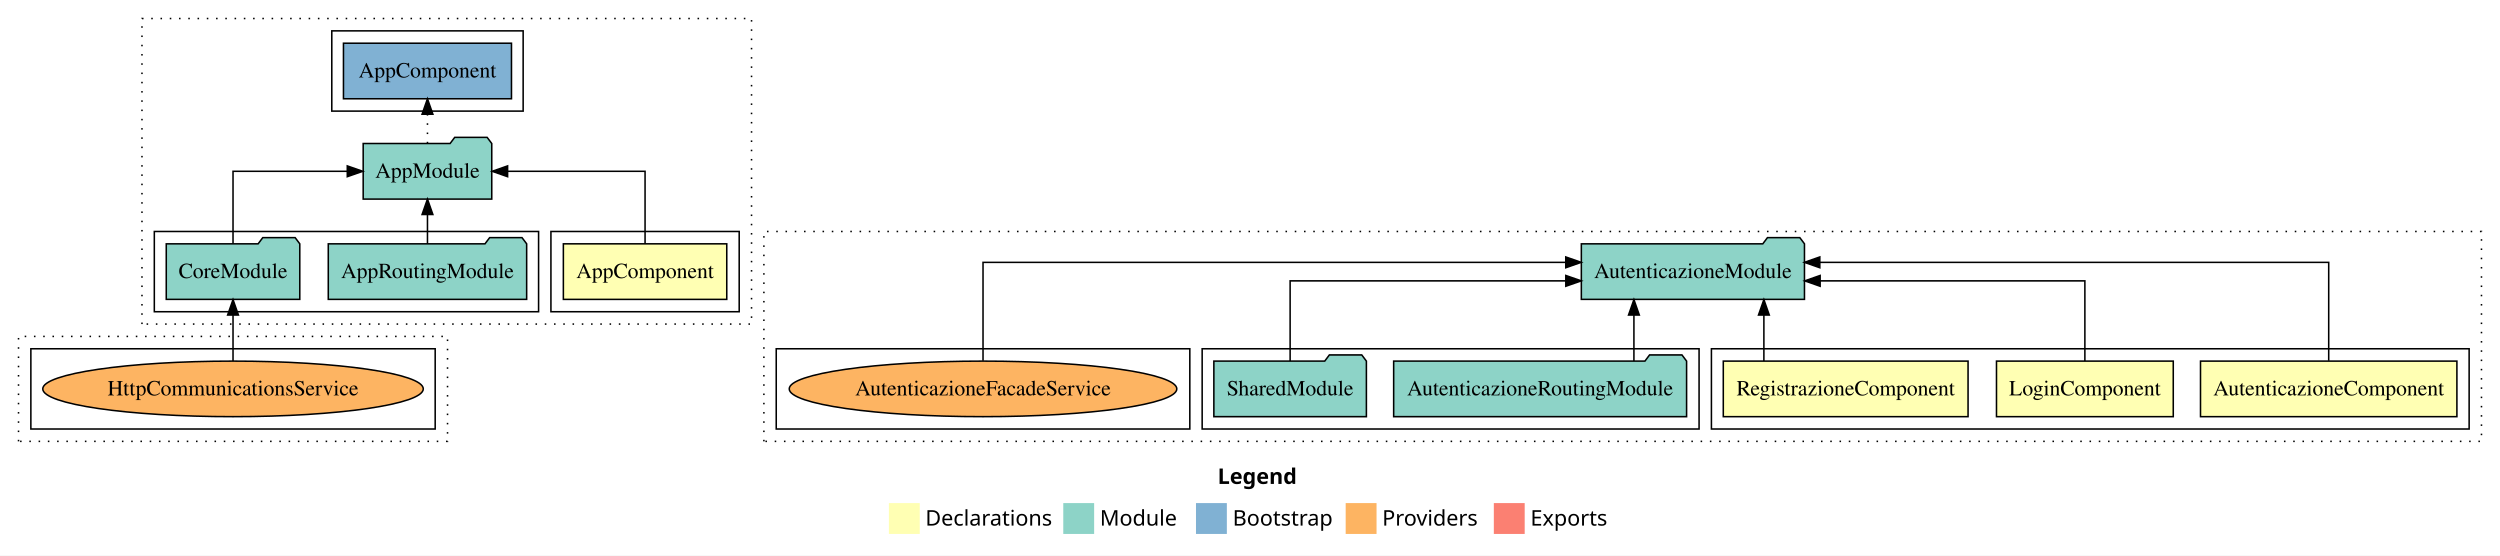
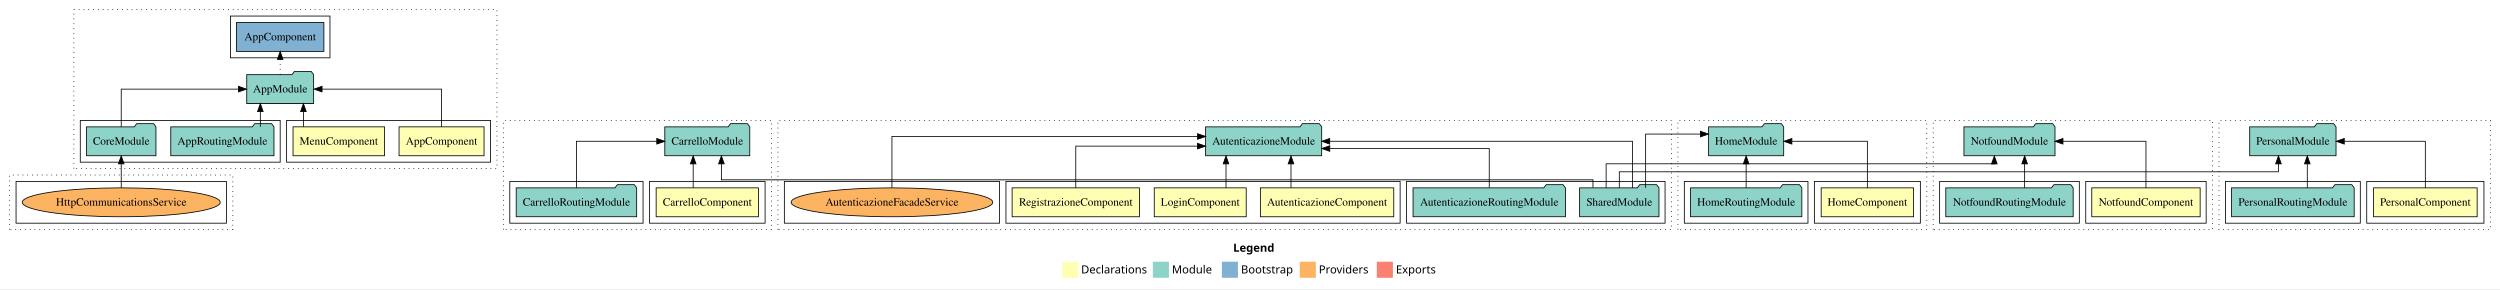
- <svg xmlns="http://www.w3.org/2000/svg" width="1620pt" height="360pt" viewBox="0.00 0.00 1620.00 360.00">
+ <svg xmlns="http://www.w3.org/2000/svg" width="3114pt" height="360pt" viewBox="0.00 0.00 3114.00 360.00">
  <g id="graph0" class="graph" transform="scale(1 1) rotate(0) translate(4 356)">
-     <polygon fill="#ffffff" stroke="transparent" points="-4,4 -4,-356 1616,-356 1616,4 -4,4" />
-     <text text-anchor="start" x="785.009" y="-42.4" font-family="sans-serif" font-weight="bold" font-size="14.00" fill="#000000">Legend</text>
-     <polygon fill="#ffffb3" stroke="transparent" points="572,-10 572,-30 592,-30 592,-10 572,-10" />
-     <text text-anchor="start" x="595.629" y="-15.4" font-family="sans-serif" font-size="14.00" fill="#000000">  Declarations</text>
-     <polygon fill="#8dd3c7" stroke="transparent" points="685,-10 685,-30 705,-30 705,-10 685,-10" />
-     <text text-anchor="start" x="708.725" y="-15.4" font-family="sans-serif" font-size="14.00" fill="#000000">  Module</text>
-     <polygon fill="#80b1d3" stroke="transparent" points="771,-10 771,-30 791,-30 791,-10 771,-10" />
-     <text text-anchor="start" x="794.781" y="-15.4" font-family="sans-serif" font-size="14.00" fill="#000000">  Bootstrap</text>
-     <polygon fill="#fdb462" stroke="transparent" points="868,-10 868,-30 888,-30 888,-10 868,-10" />
-     <text text-anchor="start" x="891.673" y="-15.4" font-family="sans-serif" font-size="14.00" fill="#000000">  Providers</text>
-     <polygon fill="#fb8072" stroke="transparent" points="964,-10 964,-30 984,-30 984,-10 964,-10" />
-     <text text-anchor="start" x="987.726" y="-15.4" font-family="sans-serif" font-size="14.00" fill="#000000">  Exports</text>
+     <polygon fill="#ffffff" stroke="transparent" points="-4,4 -4,-356 3110,-356 3110,4 -4,4" />
+     <text text-anchor="start" x="1532.009" y="-42.4" font-family="sans-serif" font-weight="bold" font-size="14.00" fill="#000000">Legend</text>
+     <polygon fill="#ffffb3" stroke="transparent" points="1319,-10 1319,-30 1339,-30 1339,-10 1319,-10" />
+     <text text-anchor="start" x="1342.629" y="-15.4" font-family="sans-serif" font-size="14.00" fill="#000000">  Declarations</text>
+     <polygon fill="#8dd3c7" stroke="transparent" points="1432,-10 1432,-30 1452,-30 1452,-10 1432,-10" />
+     <text text-anchor="start" x="1455.725" y="-15.4" font-family="sans-serif" font-size="14.00" fill="#000000">  Module</text>
+     <polygon fill="#80b1d3" stroke="transparent" points="1518,-10 1518,-30 1538,-30 1538,-10 1518,-10" />
+     <text text-anchor="start" x="1541.781" y="-15.4" font-family="sans-serif" font-size="14.00" fill="#000000">  Bootstrap</text>
+     <polygon fill="#fdb462" stroke="transparent" points="1615,-10 1615,-30 1635,-30 1635,-10 1615,-10" />
+     <text text-anchor="start" x="1638.673" y="-15.4" font-family="sans-serif" font-size="14.00" fill="#000000">  Providers</text>
+     <polygon fill="#fb8072" stroke="transparent" points="1711,-10 1711,-30 1731,-30 1731,-10 1711,-10" />
+     <text text-anchor="start" x="1734.726" y="-15.4" font-family="sans-serif" font-size="14.00" fill="#000000">  Exports</text>
    <g id="clust1" class="cluster">
-       <polygon fill="none" stroke="#000000" stroke-dasharray="1,5" points="88,-146 88,-344 483,-344 483,-146 88,-146" />
+       <polygon fill="none" stroke="#000000" stroke-dasharray="1,5" points="88,-146 88,-344 615,-344 615,-146 88,-146" />
    </g>
    <g id="clust2" class="cluster">
-       <polygon fill="none" stroke="#000000" points="353,-154 353,-206 475,-206 475,-154 353,-154" />
-     </g>
-     <g id="clust4" class="cluster">
+       <polygon fill="none" stroke="#000000" points="353,-154 353,-206 607,-206 607,-154 353,-154" />
+     </g>
+     <g id="clust5" class="cluster">
      <polygon fill="none" stroke="#000000" points="96,-154 96,-206 345,-206 345,-154 96,-154" />
    </g>
-     <g id="clust6" class="cluster">
-       <polygon fill="none" stroke="#000000" points="211,-284 211,-336 335,-336 335,-284 211,-284" />
-     </g>
-     <g id="clust14" class="cluster">
-       <polygon fill="none" stroke="#000000" stroke-dasharray="1,5" points="491,-70 491,-206 1604,-206 1604,-70 491,-70" />
+     <g id="clust7" class="cluster">
+       <polygon fill="none" stroke="#000000" points="283,-284 283,-336 407,-336 407,-284 283,-284" />
    </g>
    <g id="clust15" class="cluster">
-       <polygon fill="none" stroke="#000000" points="1105,-78 1105,-130 1596,-130 1596,-78 1105,-78" />
-     </g>
-     <g id="clust19" class="cluster">
-       <polygon fill="none" stroke="#000000" points="775,-78 775,-130 1097,-130 1097,-78 775,-78" />
-     </g>
-     <g id="clust22" class="cluster">
-       <polygon fill="none" stroke="#000000" points="499,-78 499,-130 767,-130 767,-78 499,-78" />
-     </g>
-     <g id="clust29" class="cluster">
+       <polygon fill="none" stroke="#000000" stroke-dasharray="1,5" points="965,-70 965,-206 2078,-206 2078,-70 965,-70" />
+     </g>
+     <g id="clust16" class="cluster">
+       <polygon fill="none" stroke="#000000" points="1249,-78 1249,-130 1740,-130 1740,-78 1249,-78" />
+     </g>
+     <g id="clust20" class="cluster">
+       <polygon fill="none" stroke="#000000" points="1748,-78 1748,-130 2070,-130 2070,-78 1748,-78" />
+     </g>
+     <g id="clust23" class="cluster">
+       <polygon fill="none" stroke="#000000" points="973,-78 973,-130 1241,-130 1241,-78 973,-78" />
+     </g>
+     <g id="clust30" class="cluster">
+       <polygon fill="none" stroke="#000000" stroke-dasharray="1,5" points="623,-70 623,-206 957,-206 957,-70 623,-70" />
+     </g>
+     <g id="clust31" class="cluster">
+       <polygon fill="none" stroke="#000000" points="805,-78 805,-130 949,-130 949,-78 805,-78" />
+     </g>
+     <g id="clust33" class="cluster">
+       <polygon fill="none" stroke="#000000" points="631,-78 631,-130 797,-130 797,-78 631,-78" />
+     </g>
+     <g id="clust43" class="cluster">
      <polygon fill="none" stroke="#000000" stroke-dasharray="1,5" points="8,-70 8,-138 286,-138 286,-70 8,-70" />
    </g>
-     <g id="clust34" class="cluster">
+     <g id="clust48" class="cluster">
      <polygon fill="none" stroke="#000000" points="16,-78 16,-130 278,-130 278,-78 16,-78" />
    </g>
+     <g id="clust49" class="cluster">
+       <polygon fill="none" stroke="#000000" stroke-dasharray="1,5" points="2086,-70 2086,-206 2396,-206 2396,-70 2086,-70" />
+     </g>
+     <g id="clust50" class="cluster">
+       <polygon fill="none" stroke="#000000" points="2256,-78 2256,-130 2388,-130 2388,-78 2256,-78" />
+     </g>
+     <g id="clust52" class="cluster">
+       <polygon fill="none" stroke="#000000" points="2094,-78 2094,-130 2248,-130 2248,-78 2094,-78" />
+     </g>
+     <g id="clust62" class="cluster">
+       <polygon fill="none" stroke="#000000" stroke-dasharray="1,5" points="2404,-70 2404,-206 2752,-206 2752,-70 2404,-70" />
+     </g>
+     <g id="clust63" class="cluster">
+       <polygon fill="none" stroke="#000000" points="2594,-78 2594,-130 2744,-130 2744,-78 2594,-78" />
+     </g>
+     <g id="clust65" class="cluster">
+       <polygon fill="none" stroke="#000000" points="2412,-78 2412,-130 2586,-130 2586,-78 2412,-78" />
+     </g>
+     <g id="clust75" class="cluster">
+       <polygon fill="none" stroke="#000000" stroke-dasharray="1,5" points="2760,-70 2760,-206 3098,-206 3098,-70 2760,-70" />
+     </g>
+     <g id="clust76" class="cluster">
+       <polygon fill="none" stroke="#000000" points="2944,-78 2944,-130 3090,-130 3090,-78 2944,-78" />
+     </g>
+     <g id="clust78" class="cluster">
+       <polygon fill="none" stroke="#000000" points="2768,-78 2768,-130 2936,-130 2936,-78 2768,-78" />
+     </g>
    <g id="node1" class="node">
-       <polygon fill="#ffffb3" stroke="#000000" points="466.94,-198 361.06,-198 361.06,-162 466.94,-162 466.94,-198" />
-       <text text-anchor="middle" x="414" y="-175.8" font-family="Times,serif" font-size="14.00" fill="#000000">AppComponent</text>
+       <polygon fill="#ffffb3" stroke="#000000" points="598.94,-198 493.06,-198 493.06,-162 598.94,-162 598.94,-198" />
+       <text text-anchor="middle" x="546" y="-175.8" font-family="Times,serif" font-size="14.00" fill="#000000">AppComponent</text>
+     </g>
+     <g id="node3" class="node">
+       <polygon fill="#8dd3c7" stroke="#000000" points="386.657,-263 383.657,-267 362.657,-267 359.657,-263 303.343,-263 303.343,-227 386.657,-227 386.657,-263" />
+       <text text-anchor="middle" x="345" y="-240.8" font-family="Times,serif" font-size="14.00" fill="#000000">AppModule</text>
+     </g>
+     <g id="edge1" class="edge">
+       <path fill="none" stroke="#000000" d="M546,-198.106C546,-217.339 546,-245 546,-245 546,-245 397.136,-245 397.136,-245" />
+       <polygon fill="#000000" stroke="#000000" points="397.136,-241.5 387.136,-245 397.136,-248.5 397.136,-241.5" />
    </g>
    <g id="node2" class="node">
-       <polygon fill="#8dd3c7" stroke="#000000" points="314.657,-263 311.657,-267 290.657,-267 287.657,-263 231.343,-263 231.343,-227 314.657,-227 314.657,-263" />
-       <text text-anchor="middle" x="273" y="-240.8" font-family="Times,serif" font-size="14.00" fill="#000000">AppModule</text>
-     </g>
-     <g id="edge1" class="edge">
-       <path fill="none" stroke="#000000" d="M414,-198.106C414,-217.339 414,-245 414,-245 414,-245 324.923,-245 324.923,-245" />
-       <polygon fill="#000000" stroke="#000000" points="324.923,-241.5 314.923,-245 324.923,-248.5 324.923,-241.5" />
-     </g>
-     <g id="node5" class="node">
-       <polygon fill="#80b1d3" stroke="#000000" points="327.439,-328 218.561,-328 218.561,-292 327.439,-292 327.439,-328" />
-       <text text-anchor="middle" x="273" y="-305.8" font-family="Times,serif" font-size="14.00" fill="#000000">AppComponent </text>
-     </g>
-     <g id="edge4" class="edge">
-       <path fill="none" stroke="#000000" stroke-dasharray="1,5" d="M273,-263.106C273,-263.106 273,-281.991 273,-281.991" />
-       <polygon fill="#000000" stroke="#000000" points="269.5,-281.991 273,-291.991 276.5,-281.991 269.5,-281.991" />
-     </g>
-     <g id="node3" class="node">
+       <polygon fill="#ffffb3" stroke="#000000" points="474.992,-198 361.008,-198 361.008,-162 474.992,-162 474.992,-198" />
+       <text text-anchor="middle" x="418" y="-175.8" font-family="Times,serif" font-size="14.00" fill="#000000">MenuComponent</text>
+     </g>
+     <g id="edge2" class="edge">
+       <path fill="none" stroke="#000000" d="M373.916,-198.106C373.916,-198.106 373.916,-216.991 373.916,-216.991" />
+       <polygon fill="#000000" stroke="#000000" points="370.416,-216.991 373.916,-226.991 377.416,-216.991 370.416,-216.991" />
+     </g>
+     <g id="node6" class="node">
+       <polygon fill="#80b1d3" stroke="#000000" points="399.439,-328 290.561,-328 290.561,-292 399.439,-292 399.439,-328" />
+       <text text-anchor="middle" x="345" y="-305.8" font-family="Times,serif" font-size="14.00" fill="#000000">AppComponent </text>
+     </g>
+     <g id="edge5" class="edge">
+       <path fill="none" stroke="#000000" stroke-dasharray="1,5" d="M345,-263.106C345,-263.106 345,-281.991 345,-281.991" />
+       <polygon fill="#000000" stroke="#000000" points="341.5,-281.991 345,-291.991 348.5,-281.991 341.5,-281.991" />
+     </g>
+     <g id="node4" class="node">
      <polygon fill="#8dd3c7" stroke="#000000" points="337.274,-198 334.274,-202 313.274,-202 310.274,-198 208.726,-198 208.726,-162 337.274,-162 337.274,-198" />
      <text text-anchor="middle" x="273" y="-175.8" font-family="Times,serif" font-size="14.00" fill="#000000">AppRoutingModule</text>
    </g>
-     <g id="edge2" class="edge">
-       <path fill="none" stroke="#000000" d="M273,-198.106C273,-198.106 273,-216.991 273,-216.991" />
-       <polygon fill="#000000" stroke="#000000" points="269.5,-216.991 273,-226.991 276.5,-216.991 269.5,-216.991" />
-     </g>
-     <g id="node4" class="node">
+     <g id="edge3" class="edge">
+       <path fill="none" stroke="#000000" d="M320.279,-198.106C320.279,-198.106 320.279,-216.991 320.279,-216.991" />
+       <polygon fill="#000000" stroke="#000000" points="316.779,-216.991 320.279,-226.991 323.779,-216.991 316.779,-216.991" />
+     </g>
+     <g id="node5" class="node">
      <polygon fill="#8dd3c7" stroke="#000000" points="190.262,-198 187.262,-202 166.262,-202 163.262,-198 103.738,-198 103.738,-162 190.262,-162 190.262,-198" />
      <text text-anchor="middle" x="147" y="-175.8" font-family="Times,serif" font-size="14.00" fill="#000000">CoreModule</text>
    </g>
-     <g id="edge3" class="edge">
-       <path fill="none" stroke="#000000" d="M147,-198.106C147,-217.339 147,-245 147,-245 147,-245 221.044,-245 221.044,-245" />
-       <polygon fill="#000000" stroke="#000000" points="221.044,-248.5 231.044,-245 221.044,-241.5 221.044,-248.5" />
-     </g>
-     <g id="node6" class="node">
-       <polygon fill="#ffffb3" stroke="#000000" points="1588.074,-122 1421.926,-122 1421.926,-86 1588.074,-86 1588.074,-122" />
-       <text text-anchor="middle" x="1505" y="-99.8" font-family="Times,serif" font-size="14.00" fill="#000000">AutenticazioneComponent</text>
+     <g id="edge4" class="edge">
+       <path fill="none" stroke="#000000" d="M147,-198.106C147,-217.339 147,-245 147,-245 147,-245 293.009,-245 293.009,-245" />
+       <polygon fill="#000000" stroke="#000000" points="293.009,-248.5 303.009,-245 293.009,-241.5 293.009,-248.5" />
+     </g>
+     <g id="node7" class="node">
+       <polygon fill="#ffffb3" stroke="#000000" points="1732.074,-122 1565.926,-122 1565.926,-86 1732.074,-86 1732.074,-122" />
+       <text text-anchor="middle" x="1649" y="-99.8" font-family="Times,serif" font-size="14.00" fill="#000000">AutenticazioneComponent</text>
+     </g>
+     <g id="node10" class="node">
+       <polygon fill="#8dd3c7" stroke="#000000" points="1642.292,-198 1639.292,-202 1618.292,-202 1615.292,-198 1497.708,-198 1497.708,-162 1642.292,-162 1642.292,-198" />
+       <text text-anchor="middle" x="1570" y="-175.8" font-family="Times,serif" font-size="14.00" fill="#000000">AutenticazioneModule</text>
+     </g>
+     <g id="edge6" class="edge">
+       <path fill="none" stroke="#000000" d="M1604.054,-122.011C1604.054,-122.011 1604.054,-151.855 1604.054,-151.855" />
+       <polygon fill="#000000" stroke="#000000" points="1600.554,-151.855 1604.054,-161.855 1607.554,-151.855 1600.554,-151.855" />
+     </g>
+     <g id="node8" class="node">
+       <polygon fill="#ffffb3" stroke="#000000" points="1548.276,-122 1433.724,-122 1433.724,-86 1548.276,-86 1548.276,-122" />
+       <text text-anchor="middle" x="1491" y="-99.8" font-family="Times,serif" font-size="14.00" fill="#000000">LoginComponent</text>
+     </g>
+     <g id="edge7" class="edge">
+       <path fill="none" stroke="#000000" d="M1523.121,-122.011C1523.121,-122.011 1523.121,-151.855 1523.121,-151.855" />
+       <polygon fill="#000000" stroke="#000000" points="1519.621,-151.855 1523.121,-161.855 1526.621,-151.855 1519.621,-151.855" />
    </g>
    <g id="node9" class="node">
-       <polygon fill="#8dd3c7" stroke="#000000" points="1165.292,-198 1162.292,-202 1141.292,-202 1138.292,-198 1020.708,-198 1020.708,-162 1165.292,-162 1165.292,-198" />
-       <text text-anchor="middle" x="1093" y="-175.8" font-family="Times,serif" font-size="14.00" fill="#000000">AutenticazioneModule</text>
-     </g>
-     <g id="edge5" class="edge">
-       <path fill="none" stroke="#000000" d="M1505,-122.198C1505,-146.356 1505,-186 1505,-186 1505,-186 1175.236,-186 1175.236,-186" />
-       <polygon fill="#000000" stroke="#000000" points="1175.236,-182.5 1165.236,-186 1175.236,-189.5 1175.236,-182.5" />
-     </g>
-     <g id="node7" class="node">
-       <polygon fill="#ffffb3" stroke="#000000" points="1404.276,-122 1289.724,-122 1289.724,-86 1404.276,-86 1404.276,-122" />
-       <text text-anchor="middle" x="1347" y="-99.8" font-family="Times,serif" font-size="14.00" fill="#000000">LoginComponent</text>
-     </g>
-     <g id="edge6" class="edge">
-       <path fill="none" stroke="#000000" d="M1347,-122.027C1347,-142.767 1347,-174 1347,-174 1347,-174 1175.446,-174 1175.446,-174" />
-       <polygon fill="#000000" stroke="#000000" points="1175.446,-170.5 1165.446,-174 1175.446,-177.5 1175.446,-170.5" />
-     </g>
-     <g id="node8" class="node">
-       <polygon fill="#ffffb3" stroke="#000000" points="1271.305,-122 1112.695,-122 1112.695,-86 1271.305,-86 1271.305,-122" />
-       <text text-anchor="middle" x="1192" y="-99.8" font-family="Times,serif" font-size="14.00" fill="#000000">RegistrazioneComponent</text>
-     </g>
-     <g id="edge7" class="edge">
-       <path fill="none" stroke="#000000" d="M1138.997,-122.011C1138.997,-122.011 1138.997,-151.855 1138.997,-151.855" />
-       <polygon fill="#000000" stroke="#000000" points="1135.497,-151.855 1138.997,-161.855 1142.497,-151.855 1135.497,-151.855" />
-     </g>
-     <g id="node10" class="node">
-       <polygon fill="#8dd3c7" stroke="#000000" points="1088.91,-122 1085.91,-126 1064.91,-126 1061.91,-122 899.09,-122 899.09,-86 1088.91,-86 1088.91,-122" />
-       <text text-anchor="middle" x="994" y="-99.8" font-family="Times,serif" font-size="14.00" fill="#000000">AutenticazioneRoutingModule</text>
+       <polygon fill="#ffffb3" stroke="#000000" points="1415.305,-122 1256.695,-122 1256.695,-86 1415.305,-86 1415.305,-122" />
+       <text text-anchor="middle" x="1336" y="-99.8" font-family="Times,serif" font-size="14.00" fill="#000000">RegistrazioneComponent</text>
    </g>
    <g id="edge8" class="edge">
-       <path fill="none" stroke="#000000" d="M1054.78,-122.011C1054.78,-122.011 1054.78,-151.855 1054.78,-151.855" />
-       <polygon fill="#000000" stroke="#000000" points="1051.28,-151.855 1054.78,-161.855 1058.28,-151.855 1051.28,-151.855" />
+       <path fill="none" stroke="#000000" d="M1336,-122.027C1336,-142.767 1336,-174 1336,-174 1336,-174 1487.563,-174 1487.563,-174" />
+       <polygon fill="#000000" stroke="#000000" points="1487.563,-177.5 1497.563,-174 1487.563,-170.5 1487.563,-177.5" />
    </g>
    <g id="node11" class="node">
-       <polygon fill="#8dd3c7" stroke="#000000" points="881.423,-122 878.423,-126 857.423,-126 854.423,-122 782.577,-122 782.577,-86 881.423,-86 881.423,-122" />
-       <text text-anchor="middle" x="832" y="-99.8" font-family="Times,serif" font-size="14.00" fill="#000000">SharedModule</text>
+       <polygon fill="#8dd3c7" stroke="#000000" points="1945.91,-122 1942.91,-126 1921.91,-126 1918.91,-122 1756.09,-122 1756.09,-86 1945.91,-86 1945.91,-122" />
+       <text text-anchor="middle" x="1851" y="-99.8" font-family="Times,serif" font-size="14.00" fill="#000000">AutenticazioneRoutingModule</text>
    </g>
    <g id="edge9" class="edge">
-       <path fill="none" stroke="#000000" d="M832,-122.027C832,-142.767 832,-174 832,-174 832,-174 1010.644,-174 1010.644,-174" />
-       <polygon fill="#000000" stroke="#000000" points="1010.644,-177.5 1020.644,-174 1010.644,-170.5 1010.644,-177.5" />
+       <path fill="none" stroke="#000000" d="M1851,-122.308C1851,-142.145 1851,-171 1851,-171 1851,-171 1652.364,-171 1652.364,-171" />
+       <polygon fill="#000000" stroke="#000000" points="1652.364,-167.5 1642.364,-171 1652.364,-174.5 1652.364,-167.5" />
    </g>
    <g id="node12" class="node">
-       <ellipse fill="#fdb462" stroke="#000000" cx="633" cy="-104" rx="125.578" ry="18" />
-       <text text-anchor="middle" x="633" y="-99.8" font-family="Times,serif" font-size="14.00" fill="#000000">AutenticazioneFacadeService</text>
+       <polygon fill="#8dd3c7" stroke="#000000" points="2062.423,-122 2059.423,-126 2038.423,-126 2035.423,-122 1963.577,-122 1963.577,-86 2062.423,-86 2062.423,-122" />
+       <text text-anchor="middle" x="2013" y="-99.8" font-family="Times,serif" font-size="14.00" fill="#000000">SharedModule</text>
    </g>
    <g id="edge10" class="edge">
-       <path fill="none" stroke="#000000" d="M633,-122.198C633,-146.356 633,-186 633,-186 633,-186 1010.619,-186 1010.619,-186" />
-       <polygon fill="#000000" stroke="#000000" points="1010.619,-189.5 1020.619,-186 1010.619,-182.5 1010.619,-189.5" />
+       <path fill="none" stroke="#000000" d="M2029.404,-122.011C2029.404,-144.485 2029.404,-180 2029.404,-180 2029.404,-180 1652.287,-180 1652.287,-180" />
+       <polygon fill="#000000" stroke="#000000" points="1652.287,-176.5 1642.287,-180 1652.287,-183.5 1652.287,-176.5" />
+     </g>
+     <g id="node15" class="node">
+       <polygon fill="#8dd3c7" stroke="#000000" points="929.919,-198 926.919,-202 905.919,-202 902.919,-198 824.081,-198 824.081,-162 929.919,-162 929.919,-198" />
+       <text text-anchor="middle" x="877" y="-175.8" font-family="Times,serif" font-size="14.00" fill="#000000">CarrelloModule</text>
+     </g>
+     <g id="edge14" class="edge">
+       <path fill="none" stroke="#000000" d="M1980.193,-122.207C1980.193,-127.555 1980.193,-132 1980.193,-132 1980.193,-132 894.57,-132 894.57,-132 894.57,-132 894.57,-151.853 894.57,-151.853" />
+       <polygon fill="#000000" stroke="#000000" points="891.07,-151.853 894.57,-161.853 898.07,-151.853 891.07,-151.853" />
+     </g>
+     <g id="node19" class="node">
+       <polygon fill="#8dd3c7" stroke="#000000" points="2217.762,-198 2214.762,-202 2193.762,-202 2190.762,-198 2124.238,-198 2124.238,-162 2217.762,-162 2217.762,-198" />
+       <text text-anchor="middle" x="2171" y="-175.8" font-family="Times,serif" font-size="14.00" fill="#000000">HomeModule</text>
+     </g>
+     <g id="edge18" class="edge">
+       <path fill="none" stroke="#000000" d="M2045.807,-122.026C2045.807,-146.977 2045.807,-189 2045.807,-189 2045.807,-189 2114.027,-189 2114.027,-189" />
+       <polygon fill="#000000" stroke="#000000" points="2114.027,-192.5 2124.027,-189 2114.027,-185.5 2114.027,-192.5" />
+     </g>
+     <g id="node22" class="node">
+       <polygon fill="#8dd3c7" stroke="#000000" points="2555.708,-198 2552.708,-202 2531.708,-202 2528.708,-198 2442.292,-198 2442.292,-162 2555.708,-162 2555.708,-198" />
+       <text text-anchor="middle" x="2499" y="-175.8" font-family="Times,serif" font-size="14.00" fill="#000000">NotfoundModule</text>
+     </g>
+     <g id="edge21" class="edge">
+       <path fill="none" stroke="#000000" d="M1996.596,-122.147C1996.596,-135.739 1996.596,-152 1996.596,-152 1996.596,-152 2480.132,-152 2480.132,-152 2480.132,-152 2480.132,-152.979 2480.132,-152.979" />
+       <polygon fill="#000000" stroke="#000000" points="2476.632,-151.793 2480.132,-161.793 2483.632,-151.793 2476.632,-151.793" />
+     </g>
+     <g id="node25" class="node">
+       <polygon fill="#8dd3c7" stroke="#000000" points="2905.758,-198 2902.758,-202 2881.758,-202 2878.758,-198 2798.242,-198 2798.242,-162 2905.758,-162 2905.758,-198" />
+       <text text-anchor="middle" x="2852" y="-175.8" font-family="Times,serif" font-size="14.00" fill="#000000">PersonalModule</text>
+     </g>
+     <g id="edge24" class="edge">
+       <path fill="none" stroke="#000000" d="M2013,-122.11C2013,-131.897 2013,-142 2013,-142 2013,-142 2834.04,-142 2834.04,-142 2834.04,-142 2834.04,-151.89 2834.04,-151.89" />
+       <polygon fill="#000000" stroke="#000000" points="2830.541,-151.89 2834.04,-161.89 2837.541,-151.89 2830.541,-151.89" />
    </g>
    <g id="node13" class="node">
+       <ellipse fill="#fdb462" stroke="#000000" cx="1107" cy="-104" rx="125.578" ry="18" />
+       <text text-anchor="middle" x="1107" y="-99.8" font-family="Times,serif" font-size="14.00" fill="#000000">AutenticazioneFacadeService</text>
+     </g>
+     <g id="edge11" class="edge">
+       <path fill="none" stroke="#000000" d="M1107,-122.198C1107,-146.356 1107,-186 1107,-186 1107,-186 1487.656,-186 1487.656,-186" />
+       <polygon fill="#000000" stroke="#000000" points="1487.656,-189.5 1497.656,-186 1487.656,-182.5 1487.656,-189.5" />
+     </g>
+     <g id="node14" class="node">
+       <polygon fill="#ffffb3" stroke="#000000" points="940.701,-122 813.299,-122 813.299,-86 940.701,-86 940.701,-122" />
+       <text text-anchor="middle" x="877" y="-99.8" font-family="Times,serif" font-size="14.00" fill="#000000">CarrelloComponent</text>
+     </g>
+     <g id="edge12" class="edge">
+       <path fill="none" stroke="#000000" d="M859.43,-122.011C859.43,-122.011 859.43,-151.855 859.43,-151.855" />
+       <polygon fill="#000000" stroke="#000000" points="855.93,-151.855 859.43,-161.855 862.93,-151.855 855.93,-151.855" />
+     </g>
+     <g id="node16" class="node">
+       <polygon fill="#8dd3c7" stroke="#000000" points="789.037,-122 786.037,-126 765.037,-126 762.037,-122 638.963,-122 638.963,-86 789.037,-86 789.037,-122" />
+       <text text-anchor="middle" x="714" y="-99.8" font-family="Times,serif" font-size="14.00" fill="#000000">CarrelloRoutingModule</text>
+     </g>
+     <g id="edge13" class="edge">
+       <path fill="none" stroke="#000000" d="M714,-122.011C714,-144.485 714,-180 714,-180 714,-180 814.079,-180 814.079,-180" />
+       <polygon fill="#000000" stroke="#000000" points="814.079,-183.5 824.079,-180 814.078,-176.5 814.079,-183.5" />
+     </g>
+     <g id="node17" class="node">
      <ellipse fill="#fdb462" stroke="#000000" cx="147" cy="-104" rx="123.292" ry="18" />
      <text text-anchor="middle" x="147" y="-99.8" font-family="Times,serif" font-size="14.00" fill="#000000">HttpCommunicationsService</text>
    </g>
-     <g id="edge11" class="edge">
+     <g id="edge15" class="edge">
      <path fill="none" stroke="#000000" d="M147,-122.011C147,-122.011 147,-151.855 147,-151.855" />
      <polygon fill="#000000" stroke="#000000" points="143.5,-151.855 147,-161.855 150.5,-151.855 143.5,-151.855" />
    </g>
+     <g id="node18" class="node">
+       <polygon fill="#ffffb3" stroke="#000000" points="2379.545,-122 2264.455,-122 2264.455,-86 2379.545,-86 2379.545,-122" />
+       <text text-anchor="middle" x="2322" y="-99.8" font-family="Times,serif" font-size="14.00" fill="#000000">HomeComponent</text>
+     </g>
+     <g id="edge16" class="edge">
+       <path fill="none" stroke="#000000" d="M2322,-122.011C2322,-144.485 2322,-180 2322,-180 2322,-180 2227.95,-180 2227.95,-180" />
+       <polygon fill="#000000" stroke="#000000" points="2227.95,-176.5 2217.95,-180 2227.95,-183.5 2227.95,-176.5" />
+     </g>
+     <g id="node20" class="node">
+       <polygon fill="#8dd3c7" stroke="#000000" points="2240.38,-122 2237.38,-126 2216.38,-126 2213.38,-122 2101.62,-122 2101.62,-86 2240.38,-86 2240.38,-122" />
+       <text text-anchor="middle" x="2171" y="-99.8" font-family="Times,serif" font-size="14.00" fill="#000000">HomeRoutingModule</text>
+     </g>
+     <g id="edge17" class="edge">
+       <path fill="none" stroke="#000000" d="M2171,-122.011C2171,-122.011 2171,-151.855 2171,-151.855" />
+       <polygon fill="#000000" stroke="#000000" points="2167.5,-151.855 2171,-161.855 2174.5,-151.855 2167.5,-151.855" />
+     </g>
+     <g id="node21" class="node">
+       <polygon fill="#ffffb3" stroke="#000000" points="2736.49,-122 2601.51,-122 2601.51,-86 2736.49,-86 2736.49,-122" />
+       <text text-anchor="middle" x="2669" y="-99.8" font-family="Times,serif" font-size="14.00" fill="#000000">NotfoundComponent</text>
+     </g>
+     <g id="edge19" class="edge">
+       <path fill="none" stroke="#000000" d="M2669,-122.011C2669,-144.485 2669,-180 2669,-180 2669,-180 2565.608,-180 2565.608,-180" />
+       <polygon fill="#000000" stroke="#000000" points="2565.608,-176.5 2555.608,-180 2565.608,-183.5 2565.608,-176.5" />
+     </g>
+     <g id="node23" class="node">
+       <polygon fill="#8dd3c7" stroke="#000000" points="2578.326,-122 2575.326,-126 2554.326,-126 2551.326,-122 2419.674,-122 2419.674,-86 2578.326,-86 2578.326,-122" />
+       <text text-anchor="middle" x="2499" y="-99.8" font-family="Times,serif" font-size="14.00" fill="#000000">NotfoundRoutingModule</text>
+     </g>
+     <g id="edge20" class="edge">
+       <path fill="none" stroke="#000000" d="M2517.868,-122.011C2517.868,-122.011 2517.868,-151.855 2517.868,-151.855" />
+       <polygon fill="#000000" stroke="#000000" points="2514.368,-151.855 2517.868,-161.855 2521.368,-151.855 2514.368,-151.855" />
+     </g>
+     <g id="node24" class="node">
+       <polygon fill="#ffffb3" stroke="#000000" points="3081.541,-122 2952.459,-122 2952.459,-86 3081.541,-86 3081.541,-122" />
+       <text text-anchor="middle" x="3017" y="-99.8" font-family="Times,serif" font-size="14.00" fill="#000000">PersonalComponent</text>
+     </g>
+     <g id="edge22" class="edge">
+       <path fill="none" stroke="#000000" d="M3017,-122.011C3017,-144.485 3017,-180 3017,-180 3017,-180 2916.027,-180 2916.027,-180" />
+       <polygon fill="#000000" stroke="#000000" points="2916.027,-176.5 2906.027,-180 2916.027,-183.5 2916.027,-176.5" />
+     </g>
+     <g id="node26" class="node">
+       <polygon fill="#8dd3c7" stroke="#000000" points="2928.375,-122 2925.375,-126 2904.375,-126 2901.375,-122 2775.625,-122 2775.625,-86 2928.375,-86 2928.375,-122" />
+       <text text-anchor="middle" x="2852" y="-99.8" font-family="Times,serif" font-size="14.00" fill="#000000">PersonalRoutingModule</text>
+     </g>
+     <g id="edge23" class="edge">
+       <path fill="none" stroke="#000000" d="M2869.96,-122.011C2869.96,-122.011 2869.96,-151.855 2869.96,-151.855" />
+       <polygon fill="#000000" stroke="#000000" points="2866.46,-151.855 2869.96,-161.855 2873.46,-151.855 2866.46,-151.855" />
+     </g>
  </g>
</svg>
